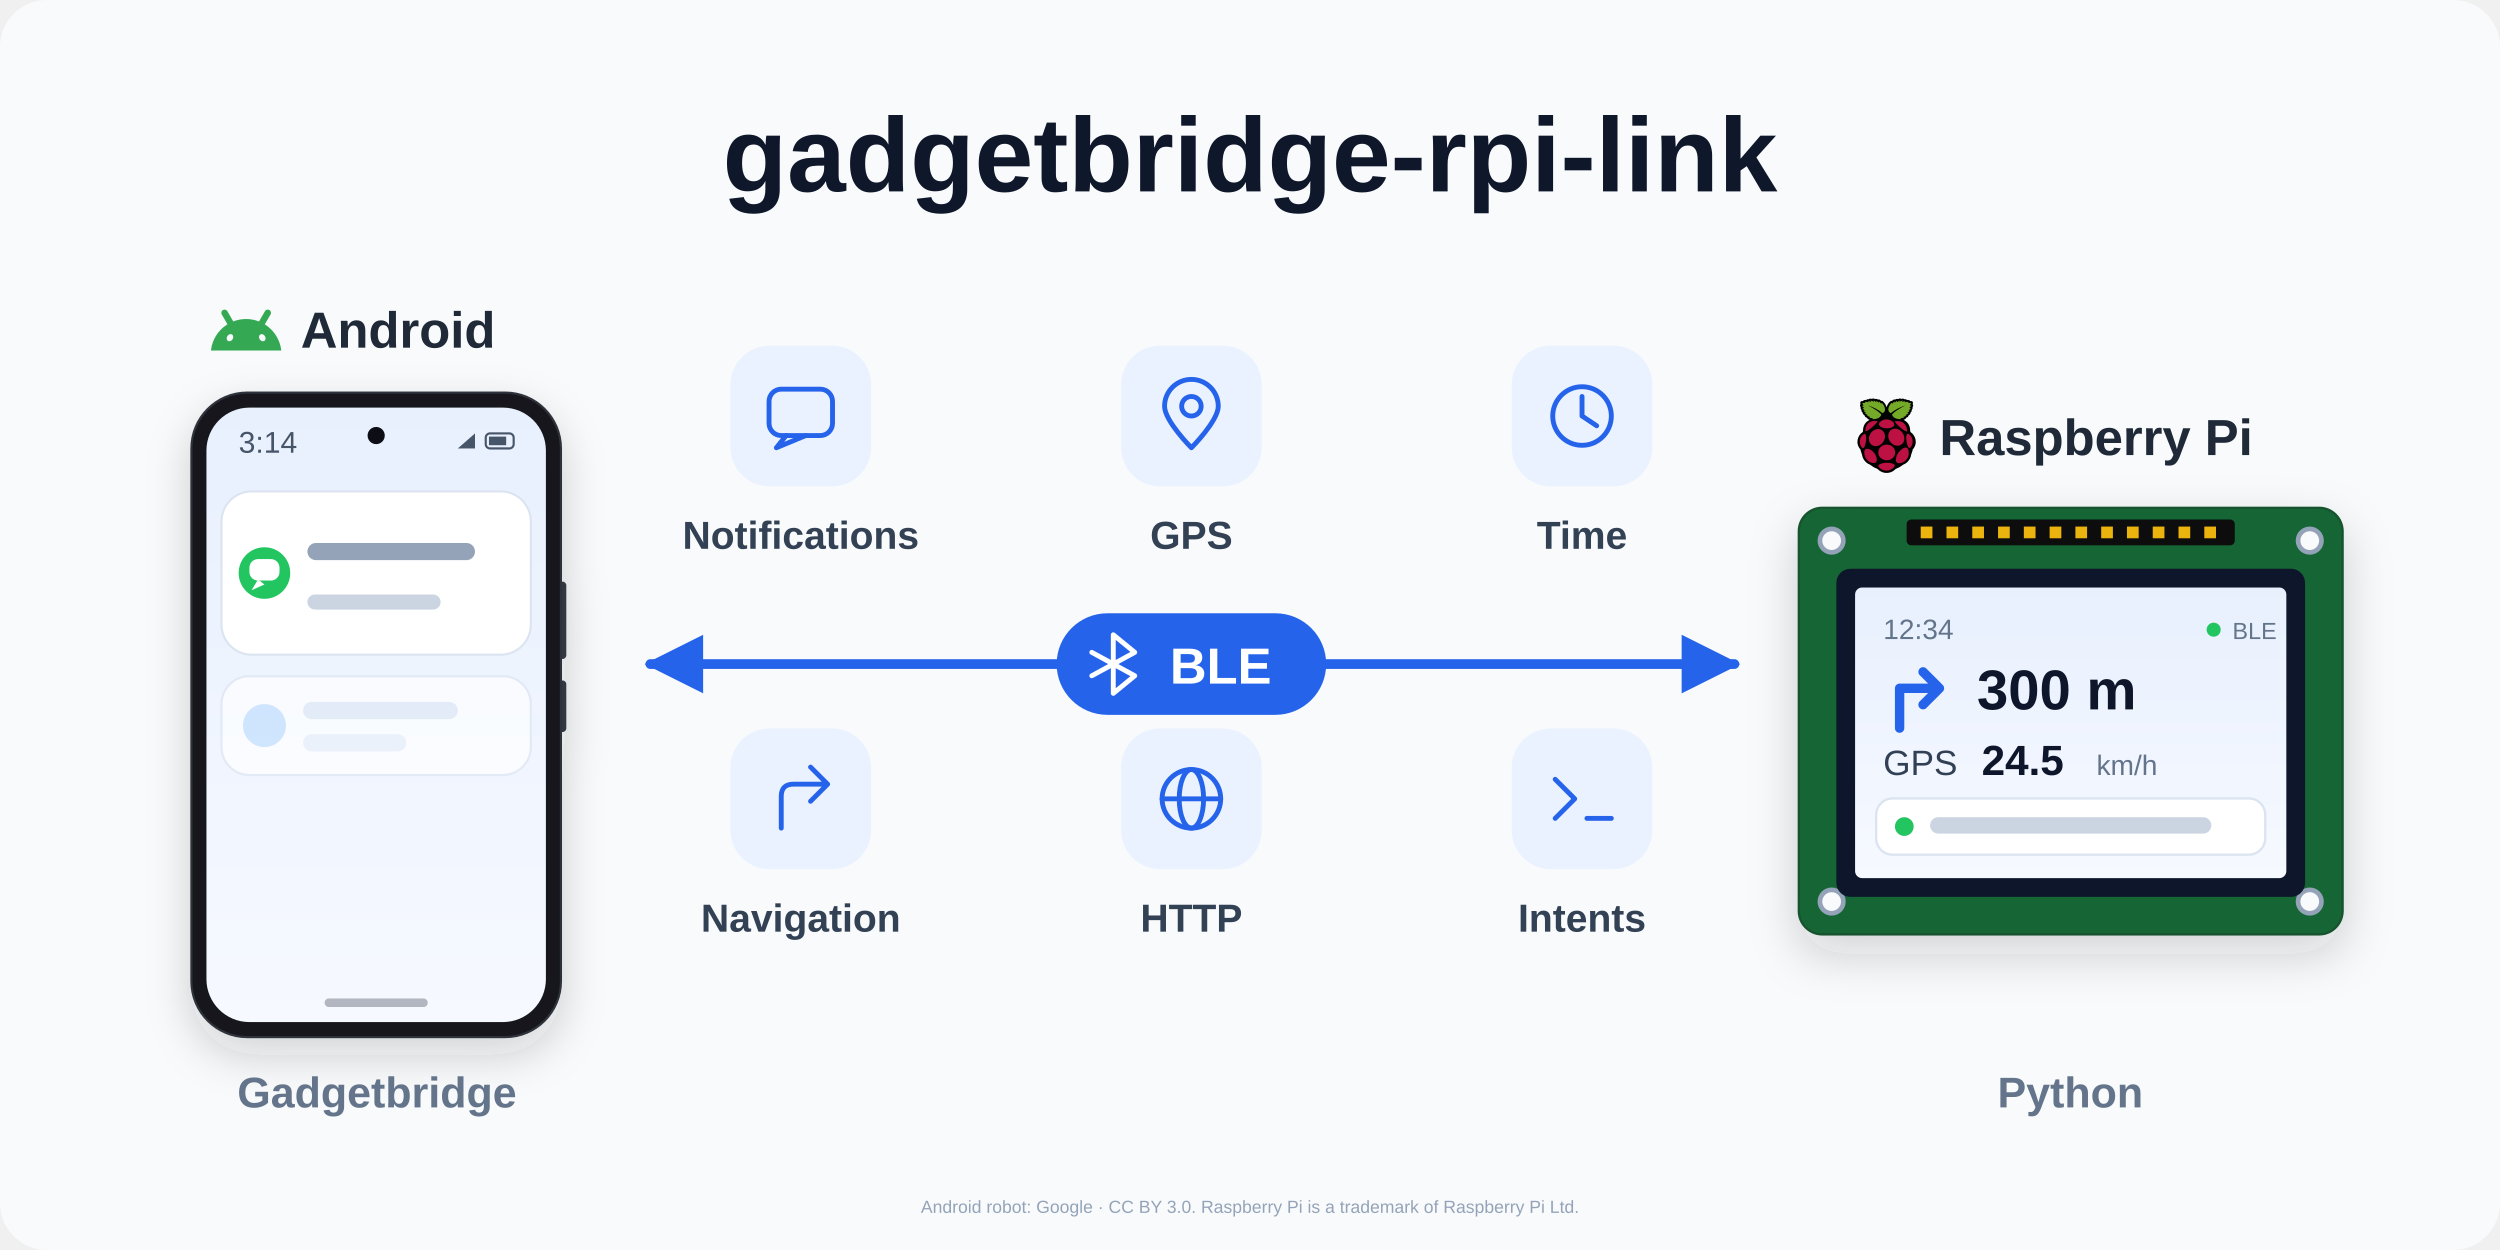
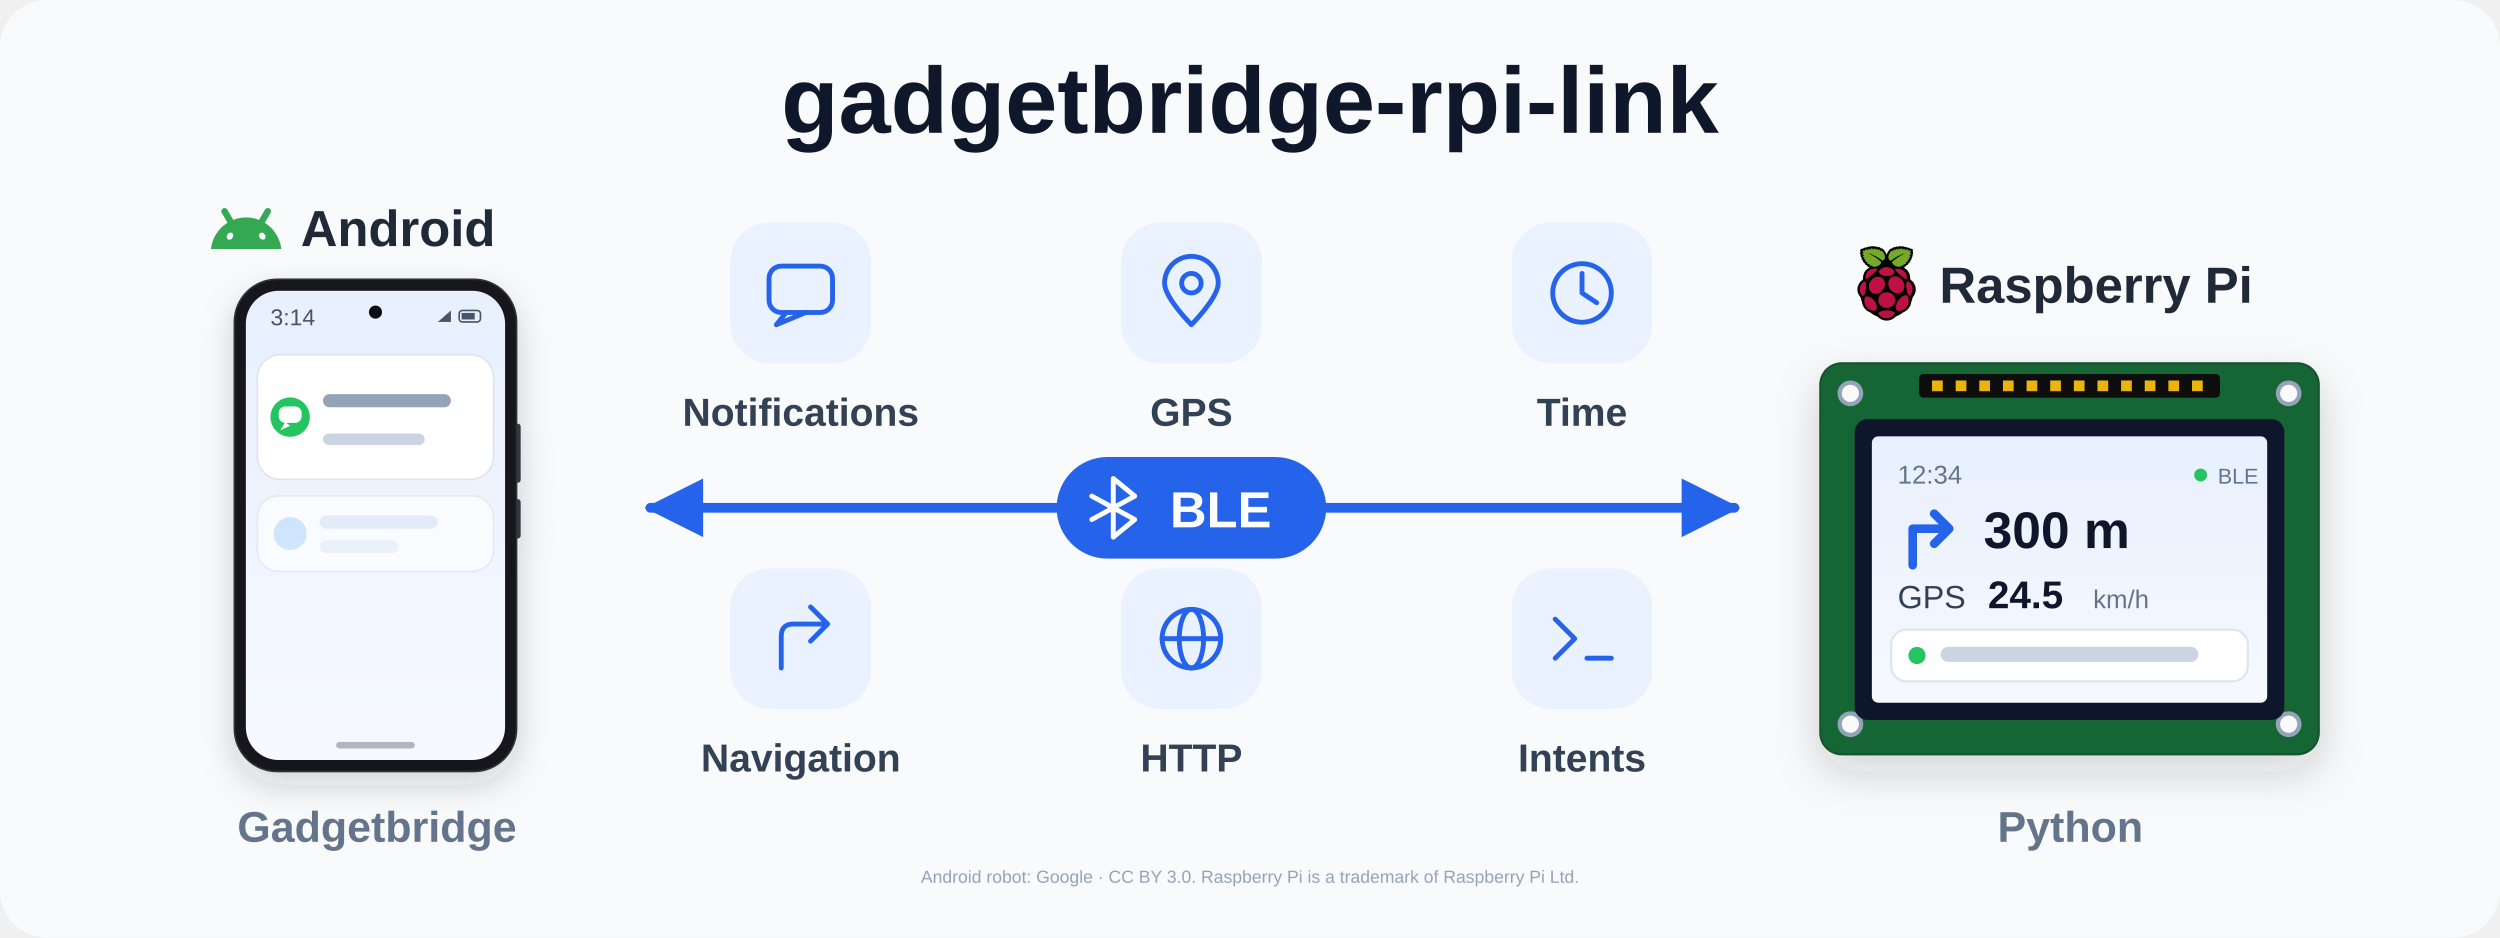
- <svg xmlns="http://www.w3.org/2000/svg" width="1280" height="640" viewBox="0 0 1280 640" role="img" aria-labelledby="title desc" font-family="Arial, Helvetica, sans-serif">
+ <svg xmlns="http://www.w3.org/2000/svg" width="1280" height="480" viewBox="0 0 1280 480" role="img" aria-labelledby="title desc" font-family="Arial, Helvetica, sans-serif">
  <defs>
    <filter id="shadow" x="-20%" y="-20%" width="140%" height="140%">
      <feDropShadow dx="0" dy="8" stdDeviation="10" flood-color="#1f2937" flood-opacity="0.18" />
    </filter>
    <marker id="arrow" viewBox="0 0 10 10" refX="9" refY="5" markerWidth="6" markerHeight="6" orient="auto-start-reverse">
      <path d="M 0 0 L 10 5 L 0 10 z" fill="#2563eb" />
    </marker>
    <linearGradient id="screen" x1="0" y1="0" x2="0" y2="1">
      <stop offset="0" stop-color="#e8f0fe" />
      <stop offset="1" stop-color="#f6f9ff" />
    </linearGradient>
  </defs>
-   <rect width="1280" height="640" rx="24" fill="#f8fafc" />
-   <text x="640" y="98" text-anchor="middle" font-size="54" font-weight="700" fill="#0f172a">gadgetbridge-rpi-link</text>
-   <g transform="translate(108 151)">
-     <g transform="scale(1.5)" fill="#34A853">
-       <path d="M18.439 5.559c-.675 1.166-1.352 2.332-2.027 3.498-.037-.015-.074-.029-.111-.043-1.825-.696-3.484-.8-4.42-.787-1.855.018-3.354.464-4.26.82-.084-.149-1.753-3.021-2.022-3.486a1.145 1.145 0 0 0-.141-.191c-.331-.364-.905-.486-1.379-.203-.475.282-.714.936-.389 1.502 1.947 3.37-.097-.216 1.947 3.359.017.031-.495.264-1.393 1.018C2.899 12.176.452 14.772 0 18.99h24c-.119-1.111-.369-2.099-.746-3.068-.744-1.912-1.843-3.293-2.74-4.184a12.105 12.105 0 0 0-2.131-1.688c.659-1.122 1.312-2.256 1.965-3.385.208-.361.189-.796-.008-1.119a1.1 1.1 0 0 0-.852-.533c-.522-.054-.939.313-1.049.545zm-.039 8.461c.394.593.324 1.331-.156 1.65-.48.32-1.188.099-1.582-.494-.394-.593-.324-1.331.156-1.65.473-.315 1.181-.109 1.582.494zM7.207 13.527c.48.32.551 1.058.156 1.65-.394.593-1.104.814-1.584.494-.48-.32-.55-1.058-.156-1.65.401-.602 1.109-.811 1.584-.494z" />
+   <rect width="1280" height="480" rx="24" fill="#f8fafc" />
+   <g transform="translate(0 -80)">
+     <text x="640" y="148" text-anchor="middle" font-size="48" font-weight="700" fill="#0f172a">gadgetbridge-rpi-link</text>
+     <g transform="translate(108 179)">
+       <g transform="scale(1.5)" fill="#34A853">
+         <path d="M18.439 5.559c-.675 1.166-1.352 2.332-2.027 3.498-.037-.015-.074-.029-.111-.043-1.825-.696-3.484-.8-4.42-.787-1.855.018-3.354.464-4.26.82-.084-.149-1.753-3.021-2.022-3.486a1.145 1.145 0 0 0-.141-.191c-.331-.364-.905-.486-1.379-.203-.475.282-.714.936-.389 1.502 1.947 3.37-.097-.216 1.947 3.359.017.031-.495.264-1.393 1.018C2.899 12.176.452 14.772 0 18.99h24c-.119-1.111-.369-2.099-.746-3.068-.744-1.912-1.843-3.293-2.74-4.184a12.105 12.105 0 0 0-2.131-1.688c.659-1.122 1.312-2.256 1.965-3.385.208-.361.189-.796-.008-1.119a1.1 1.1 0 0 0-.852-.533c-.522-.054-.939.313-1.049.545zm-.039 8.461c.394.593.324 1.331-.156 1.65-.48.32-1.188.099-1.582-.494-.394-.593-.324-1.331.156-1.65.473-.315 1.181-.109 1.582.494zM7.207 13.527c.48.32.551 1.058.156 1.65-.394.593-1.104.814-1.584.494-.48-.32-.55-1.058-.156-1.65.401-.602 1.109-.811 1.584-.494z" />
+       </g>
+       <text x="46" y="27" font-family="Arial, Helvetica, sans-serif" font-size="26" font-weight="700" fill="#1f2937">Android</text>
    </g>
-     <text x="46" y="27" font-family="Arial, Helvetica, sans-serif" font-size="26" font-weight="700" fill="#1f2937">Android</text>
+     <g transform="translate(120 223) scale(0.84)" filter="url(#shadow)">
+       <rect x="171" y="88" width="3.5" height="36" rx="1.75" fill="#33383f" />
+       <rect x="171" y="134" width="3.5" height="24" rx="1.75" fill="#33383f" />
+       <rect x="0" y="0" width="172" height="300" rx="26" fill="#16181d" stroke="#2f333a" stroke-width="1" />
+       <rect x="7" y="7" width="158" height="286" rx="20" fill="url(#screen)" />
+       <circle cx="86" cy="20" r="4" fill="#0b0e13" />
+       <text x="22" y="28" font-family="Arial, Helvetica, sans-serif" font-size="14" fill="#475569">3:14</text>
+       <path d="M 124 26 l 8 0 0 -7 z" fill="#475569" />
+       <rect x="137" y="19" width="13" height="7" rx="2" fill="none" stroke="#475569" />
+       <rect x="138.5" y="20.5" width="8" height="4" fill="#475569" />
+       <rect x="14" y="46" width="144" height="76" rx="14" fill="#ffffff" stroke="#dbe4f0" />
+       <circle cx="34" cy="84" r="12" fill="#22c55e" />
+       <rect x="27" y="77.5" width="14" height="10" rx="4" fill="#ffffff" />
+       <path d="M 31 87 l -3 5 6 -2.7 z" fill="#ffffff" />
+       <g opacity="0.65">
+         <rect x="14" y="132" width="144" height="46" rx="13" fill="#ffffff" stroke="#dbe4f0" />
+         <circle cx="34" cy="155" r="10" fill="#bfdbfe" />
+         <rect x="52" y="144" width="72" height="8" rx="4" fill="#dbe6f3" />
+         <rect x="52" y="159" width="48" height="8" rx="4" fill="#e8eef7" />
+       </g>
+       <rect x="62" y="282" width="48" height="4" rx="2" fill="#0f172a" opacity="0.3" />
+       <rect x="54" y="70" width="78" height="8" rx="4" fill="#94a3b8" />
+       <rect x="54" y="94" width="62" height="7" rx="3.5" fill="#cbd5e1" />
+     </g>
+     <g transform="translate(949 208)">
+       <g transform="translate(2 -2) scale(0.109)">
+         <path fill="#000000" d="M74.19.005c-1.77.055-3.676.708-5.838 2.415C63.057.377 57.922-.332 53.33 3.826c-7.091-.919-9.395.978-11.141 3.194-1.557-.032-11.648-1.6-16.275 5.303-11.629-1.376-15.305 6.841-11.141 14.502-2.375 3.677-4.836 7.309.718 14.319-1.965 3.904-.747 8.139 3.882 13.265-1.222 5.488 1.18 9.36 5.486 12.378-.806 7.51 6.887 11.876 9.184 13.433.882 4.376 2.72 8.505 11.507 10.789 1.449 6.521 6.73 7.648 11.844 9.017-16.901 9.824-31.396 22.75-31.297 54.466l-2.476 4.417c-19.379 11.785-36.815 49.664-9.55 80.453 1.781 9.637 4.768 16.56 7.427 24.221 3.978 30.873 29.937 45.328 36.783 47.037C68.315 318.26 79 325.512 93.46 330.591c13.631 14.06 28.399 19.417 43.247 19.408.218 0 .439.003.657 0 14.849.009 29.616-5.349 43.248-19.408 14.459-5.079 25.146-12.331 35.179-19.974 6.847-1.709 32.806-16.164 36.783-47.037 2.659-7.661 5.646-14.584 7.427-24.221 27.265-30.791 9.83-68.672-9.551-80.458l-2.479-4.416c.098-31.713-14.396-44.64-31.297-54.466 5.113-1.369 10.395-2.495 11.843-9.017 8.786-2.284 10.626-6.413 11.507-10.789 2.297-1.556 9.99-5.922 9.185-13.433 4.306-3.018 6.708-6.89 5.485-12.378 4.629-5.125 5.848-9.36 3.883-13.265 5.555-7.006 3.09-10.639.719-14.316 4.161-7.662.488-15.878-11.145-14.502-4.627-6.903-14.715-5.335-16.275-5.303-1.746-2.215-4.049-4.113-11.139-3.194-4.593-4.157-9.727-3.448-15.023-1.406-6.289-4.962-10.45-.984-15.203.52-7.614-2.488-9.355.92-13.096 2.308-8.304-1.754-10.827 2.065-14.808 6.098l-4.63-.092c-12.524 7.381-18.746 22.41-20.952 30.135-2.207-7.727-8.414-22.756-20.936-30.135l-4.63.092c-3.986-4.032-6.509-7.852-14.813-6.098C92.907 3.858 91.17.45 83.552 2.938c-3.12-.987-5.989-3.039-9.368-2.934l.006.001z" />
+         <path fill="#BC1142" fill-rule="evenodd" clip-rule="evenodd" d="M177.65 253.658v-.391c-.119-20.27-18.029-36.609-40.01-36.5-21.979.101-39.709 16.621-39.59 36.891v.39c.11 20.271 18.03 36.61 40.01 36.5 21.981-.1 39.701-16.62 39.59-36.89zm-62.83-104.84c-16.489-10.811-40.26-3.83-53.079 15.57-12.83 19.41-9.86 43.9 6.64 54.7 16.49 10.811 40.25 3.84 53.08-15.57 12.82-19.411 9.85-43.9-6.641-54.7zm44.511-1.961c-16.49 10.811-19.47 35.301-6.64 54.702 12.819 19.41 36.59 26.379 53.08 15.58 16.489-10.811 19.459-35.301 6.64-54.702-12.83-19.41-36.591-26.379-53.08-15.58zM32.392 166.478c-29.54 16.87-24.41 54.411-8.471 67.23 14.49 6.431 26.28-72 8.471-67.23zm205.769-.98c-17.81-4.77-6.011 73.67 8.47 67.231 15.939-12.811 21.07-50.361-8.47-67.231zm-60.5-58.4c-11.32 1.9 54.25 59.16 55.26 46.38 1.04-33.32-24.53-51.57-55.26-46.38zm-84.9-.98c-30.729-5.19-56.289 13.069-55.26 46.39 1.01 12.769 66.58-44.49 55.26-46.39zm44.139-7.77c-18.34-.48-35.939 13.61-35.979 21.78-.05 9.931 14.5 20.101 36.11 20.351 22.06.16 36.14-8.131 36.21-18.381.079-11.61-20.07-23.931-36.341-23.75zm1.121 203.6c-15.891-.39-40.261 6.37-39.961 15.03-.25 5.91 19.131 22.959 38.9 22.109 19.09.33 38.811-16.699 38.55-24.23-.039-7.759-21.499-13.599-37.489-12.909zm-59.06-45.969c-13.061-15.16-30.029-24.201-41.02-17.51-7.351 5.59-8.69 24.619 1.77 43.319 15.51 22.29 37.34 24.521 46.33 19.101 9.5-7.101 4.311-31.201-7.08-44.91zm115.84-4.361c-12.32 14.43-19.17 40.75-10.189 49.22 8.59 6.59 31.649 5.67 48.689-17.97 12.37-15.88 8.221-42.39 1.16-49.431-10.5-8.119-25.561 2.271-39.66 18.181z" />
+         <path fill="#75A928" fill-rule="evenodd" clip-rule="evenodd" d="M49.247 32.48c25.851 8.78 49.17 20.491 68.71 36.6 22.939-10.85 7.12-38.21-4.07-49.07-.57 2.87-1.209 4.68-1.949 5.22-3.641-3.97-6.621-8.03-11.311-11.85-.02 2.24 1.11 4.68-1.68 6.46-2.52-3.44-5.92-6.51-10.44-9.11 2.181 3.81.38 4.96-.79 6.54-3.449-3-6.729-6.04-13.09-8.4 1.74 2.15 4.17 4.25 1.59 6.72-3.55-2.25-7.119-4.5-15.56-6.1 1.899 2.15 5.84 4.3 3.45 6.46-4.461-1.73-9.391-2.99-14.851-3.72 2.61 2.19 4.79 4.32 2.65 6.01-4.771-1.49-11.34-3.49-17.77-1.76l4.07 4.15c.45.56-9.52.43-16.09.53 2.4 3.39 4.84 6.65 6.27 12.47-.65.67-3.91.29-6.98 0 3.15 6.73 8.62 8.43 9.9 11.31-1.93 1.48-4.6 1.1-7.52.09 2.27 4.75 7.03 8 10.79 11.85-.95.681-2.61 1.091-6.54.62 3.47 3.74 7.67 7.17 12.64 10.25-.88 1.04-3.91.99-6.72 1.061 4.51 4.479 10.3 6.799 15.74 9.729-2.71 1.88-4.65 1.44-6.72 1.41 3.839 3.21 10.38 4.88 16.44 6.81-1.149 1.82-2.3 2.32-4.771 2.83 6.42 3.61 15.621 1.96 18.211 3.801-.62 1.81-2.391 2.989-4.51 3.979 10.34.61 38.609-.38 44.029-22.101C101.796 63.46 82.476 49.61 49.247 32.48zm176.309 0c-33.219 17.13-52.539 30.98-63.119 42.79 5.42 21.721 33.689 22.711 44.029 22.101-2.119-.99-3.889-2.17-4.51-3.979 2.59-1.841 11.791-.19 18.211-3.801-2.471-.51-3.621-1.01-4.771-2.83 6.061-1.93 12.602-3.6 16.441-6.81-2.07.03-4.01.47-6.721-1.41 5.439-2.931 11.23-5.25 15.74-9.729-2.811-.07-5.84-.021-6.721-1.061 4.971-3.08 9.17-6.51 12.641-10.25-3.93.471-5.59.061-6.539-.62 3.76-3.851 8.52-7.1 10.789-11.85-2.92 1.01-5.59 1.39-7.52-.09 1.279-2.88 6.75-4.58 9.9-11.31-3.07.29-6.33.67-6.98 0 1.43-5.82 3.879-9.09 6.279-12.47-6.58-.1-16.549.03-16.1-.53l4.07-4.16c-6.42-1.73-13 .28-17.77 1.77-2.141-1.69.039-3.83 2.648-6.01-5.459.73-10.389 1.98-14.85 3.71-2.379-2.15 1.551-4.3 3.451-6.45-8.441 1.6-12.012 3.85-15.561 6.1-2.58-2.47-.15-4.57 1.59-6.72-6.359 2.36-9.641 5.4-13.09 8.4-1.17-1.58-2.971-2.74-.791-6.54-4.52 2.6-7.92 5.67-10.43 9.1-2.799-1.78-1.67-4.21-1.68-6.45-4.699 3.82-7.68 7.88-11.32 11.85-.73-.54-1.379-2.35-1.949-5.22-11.189 10.86-27.01 38.221-4.061 49.07 19.524-16.11 42.844-27.821 68.694-36.601z" />
+       </g>
+       <text x="44" y="27" font-family="Arial, Helvetica, sans-serif" font-size="26" font-weight="700" fill="#1f2937">Raspberry Pi</text>
+     </g>
+     <g transform="translate(932 266) scale(1.1)" filter="url(#shadow)">
+       <rect x="0" y="0" width="232" height="182" rx="10" fill="#166534" stroke="#14532d" />
+       <circle cx="14" cy="14" r="5" fill="#f8fafc" stroke="#94a3b8" stroke-width="2" />
+       <circle cx="218" cy="14" r="5" fill="#f8fafc" stroke="#94a3b8" stroke-width="2" />
+       <circle cx="14" cy="168" r="5" fill="#f8fafc" stroke="#94a3b8" stroke-width="2" />
+       <circle cx="218" cy="168" r="5" fill="#f8fafc" stroke="#94a3b8" stroke-width="2" />
+       <rect x="46" y="5" width="140" height="11" rx="2" fill="#0a0a0a" />
+       <g fill="#eab308">
+         <rect x="52" y="8" width="5" height="5" />
+         <rect x="63" y="8" width="5" height="5" />
+         <rect x="74" y="8" width="5" height="5" />
+         <rect x="85" y="8" width="5" height="5" />
+         <rect x="96" y="8" width="5" height="5" />
+         <rect x="107" y="8" width="5" height="5" />
+         <rect x="118" y="8" width="5" height="5" />
+         <rect x="129" y="8" width="5" height="5" />
+         <rect x="140" y="8" width="5" height="5" />
+         <rect x="151" y="8" width="5" height="5" />
+         <rect x="162" y="8" width="5" height="5" />
+         <rect x="173" y="8" width="5" height="5" />
+       </g>
+       <rect x="16" y="26" width="200" height="140" rx="6" fill="#0f172a" />
+       <rect x="24" y="34" width="184" height="124" rx="3" fill="url(#screen)" />
+       <g>
+         <text x="36" y="56" font-size="12" fill="#64748b">12:34</text>
+         <circle cx="177" cy="52" r="3" fill="#22c55e" />
+         <text x="185" y="56" font-size="10" fill="#64748b">BLE</text>
+         <path d="M 43 94 V 77 H 60 M 53 70 L 60 77 L 53 84" fill="none" stroke="#2563eb" stroke-width="4" stroke-linecap="round" stroke-linejoin="round" />
+         <text x="76" y="86" font-size="24" font-weight="700" fill="#0f172a">300 m</text>
+         <text x="36" y="114" font-size="15" fill="#334155">GPS</text>
+         <text x="78" y="114" font-size="18" font-weight="700" fill="#0f172a">24.5</text>
+         <text x="127" y="114" font-size="12" fill="#64748b">km/h</text>
+         <rect x="33" y="124" width="166" height="24" rx="7" fill="#ffffff" stroke="#dbe4f0" />
+         <circle cx="45" cy="136" r="4" fill="#22c55e" />
+         <rect x="56" y="132" width="120" height="7" rx="3.5" fill="#cbd5e1" />
+       </g>
+     </g>
+     <text x="193" y="511" text-anchor="middle" font-size="22" font-weight="700" fill="#64748b">Gadgetbridge</text>
+     <text x="1060" y="511" text-anchor="middle" font-size="22" font-weight="700" fill="#64748b">Python</text>
+     <g transform="translate(410 230)">
+       <rect x="-36" y="-36" width="72" height="72" rx="20" fill="#eaf2ff" />
+       <g transform="translate(-20 -20) scale(1.25)" fill="none" stroke="#2563eb" stroke-width="2" stroke-linecap="round" stroke-linejoin="round">
+         <rect x="3" y="5" width="26" height="19" rx="5" />
+         <path d="M 10 24 L 6 29 L 18 24" />
+       </g>
+       <text x="0" y="68" text-anchor="middle" font-size="20" font-weight="700" fill="#334155">Notifications</text>
+     </g>
+     <g transform="translate(610 230)">
+       <rect x="-36" y="-36" width="72" height="72" rx="20" fill="#eaf2ff" />
+       <g transform="translate(-20 -20) scale(1.25)" fill="none" stroke="#2563eb" stroke-width="2" stroke-linecap="round" stroke-linejoin="round">
+         <path d="M 16 29 S 5 18 5 12 A 11 11 0 0 1 27 12 C 27 18 16 29 16 29 Z" />
+         <circle cx="16" cy="12" r="4" />
+       </g>
+       <text x="0" y="68" text-anchor="middle" font-size="20" font-weight="700" fill="#334155">GPS</text>
+     </g>
+     <g transform="translate(810 230)">
+       <rect x="-36" y="-36" width="72" height="72" rx="20" fill="#eaf2ff" />
+       <g transform="translate(-20 -20) scale(1.25)" fill="none" stroke="#2563eb" stroke-width="2" stroke-linecap="round" stroke-linejoin="round">
+         <circle cx="16" cy="16" r="12" />
+         <path d="M 16 8 V 16 L 22 20" />
+       </g>
+       <text x="0" y="68" text-anchor="middle" font-size="20" font-weight="700" fill="#334155">Time</text>
+     </g>
+     <g transform="translate(410 407)">
+       <rect x="-36" y="-36" width="72" height="72" rx="20" fill="#eaf2ff" />
+       <g transform="translate(-20 -20) scale(1.25)" fill="none" stroke="#2563eb" stroke-width="2" stroke-linecap="round" stroke-linejoin="round">
+         <path d="M 8 28 V 15 Q 8 10 13 10 H 27 M 20 3 L 27 10 L 20 17" />
+       </g>
+       <text x="0" y="68" text-anchor="middle" font-size="20" font-weight="700" fill="#334155">Navigation</text>
+     </g>
+     <g transform="translate(610 407)">
+       <rect x="-36" y="-36" width="72" height="72" rx="20" fill="#eaf2ff" />
+       <g transform="translate(-20 -20) scale(1.25)" fill="none" stroke="#2563eb" stroke-width="2" stroke-linecap="round" stroke-linejoin="round">
+         <circle cx="16" cy="16" r="12" />
+         <ellipse cx="16" cy="16" rx="5" ry="12" />
+         <path d="M 4 16 H 28" />
+       </g>
+       <text x="0" y="68" text-anchor="middle" font-size="20" font-weight="700" fill="#334155">HTTP</text>
+     </g>
+     <g transform="translate(810 407)">
+       <rect x="-36" y="-36" width="72" height="72" rx="20" fill="#eaf2ff" />
+       <g transform="translate(-20 -20) scale(1.25)" fill="none" stroke="#2563eb" stroke-width="2" stroke-linecap="round" stroke-linejoin="round">
+         <path d="M 5 8 L 13 16 L 5 24 M 18 24 H 28" />
+       </g>
+       <text x="0" y="68" text-anchor="middle" font-size="20" font-weight="700" fill="#334155">Intents</text>
+     </g>
+     <line x1="333" y1="340" x2="888" y2="340" stroke="#2563eb" stroke-width="5" stroke-linecap="round" marker-start="url(#arrow)" marker-end="url(#arrow)" />
+     <rect x="541" y="314" width="138" height="52" rx="26" fill="#2563eb" />
+     <path d="M 570 325 L 570 355 M 570 325 L 581 334 L 559 346 M 570 355 L 581 346 L 559 334" fill="none" stroke="#ffffff" stroke-width="2.5" stroke-linecap="round" stroke-linejoin="round" />
+     <text x="625" y="350" text-anchor="middle" font-size="26" font-weight="700" fill="#ffffff">BLE</text>
+     <text x="640" y="532" text-anchor="middle" font-size="9" fill="#94a3b8">Android robot: Google · <a href="https://creativecommons.org/licenses/by/3.0/" fill="#94a3b8">CC BY 3.0</a>. Raspberry Pi is a trademark of Raspberry Pi Ltd.</text>
  </g>
-   <g transform="translate(98 201) scale(1.1)" filter="url(#shadow)">
-     <rect x="171" y="88" width="3.5" height="36" rx="1.75" fill="#33383f" />
-     <rect x="171" y="134" width="3.5" height="24" rx="1.75" fill="#33383f" />
-     <rect x="0" y="0" width="172" height="300" rx="26" fill="#16181d" stroke="#2f333a" stroke-width="1" />
-     <rect x="7" y="7" width="158" height="286" rx="20" fill="url(#screen)" />
-     <circle cx="86" cy="20" r="4" fill="#0b0e13" />
-     <text x="22" y="28" font-family="Arial, Helvetica, sans-serif" font-size="14" fill="#475569">3:14</text>
-     <path d="M 124 26 l 8 0 0 -7 z" fill="#475569" />
-     <rect x="137" y="19" width="13" height="7" rx="2" fill="none" stroke="#475569" />
-     <rect x="138.5" y="20.5" width="8" height="4" fill="#475569" />
-     <rect x="14" y="46" width="144" height="76" rx="14" fill="#ffffff" stroke="#dbe4f0" />
-     <circle cx="34" cy="84" r="12" fill="#22c55e" />
-     <rect x="27" y="77.5" width="14" height="10" rx="4" fill="#ffffff" />
-     <path d="M 31 87 l -3 5 6 -2.7 z" fill="#ffffff" />
-     <g opacity="0.65">
-       <rect x="14" y="132" width="144" height="46" rx="13" fill="#ffffff" stroke="#dbe4f0" />
-       <circle cx="34" cy="155" r="10" fill="#bfdbfe" />
-       <rect x="52" y="144" width="72" height="8" rx="4" fill="#dbe6f3" />
-       <rect x="52" y="159" width="48" height="8" rx="4" fill="#e8eef7" />
-     </g>
-     <rect x="62" y="282" width="48" height="4" rx="2" fill="#0f172a" opacity="0.3" />
-     <rect x="54" y="70" width="78" height="8" rx="4" fill="#94a3b8" />
-     <rect x="54" y="94" width="62" height="7" rx="3.5" fill="#cbd5e1" />
-   </g>
-   <g transform="translate(949 206)">
-     <g transform="translate(2 -2) scale(0.109)">
-       <path fill="#000000" d="M74.19.005c-1.77.055-3.676.708-5.838 2.415C63.057.377 57.922-.332 53.33 3.826c-7.091-.919-9.395.978-11.141 3.194-1.557-.032-11.648-1.6-16.275 5.303-11.629-1.376-15.305 6.841-11.141 14.502-2.375 3.677-4.836 7.309.718 14.319-1.965 3.904-.747 8.139 3.882 13.265-1.222 5.488 1.18 9.36 5.486 12.378-.806 7.51 6.887 11.876 9.184 13.433.882 4.376 2.72 8.505 11.507 10.789 1.449 6.521 6.73 7.648 11.844 9.017-16.901 9.824-31.396 22.75-31.297 54.466l-2.476 4.417c-19.379 11.785-36.815 49.664-9.55 80.453 1.781 9.637 4.768 16.56 7.427 24.221 3.978 30.873 29.937 45.328 36.783 47.037C68.315 318.26 79 325.512 93.46 330.591c13.631 14.06 28.399 19.417 43.247 19.408.218 0 .439.003.657 0 14.849.009 29.616-5.349 43.248-19.408 14.459-5.079 25.146-12.331 35.179-19.974 6.847-1.709 32.806-16.164 36.783-47.037 2.659-7.661 5.646-14.584 7.427-24.221 27.265-30.791 9.83-68.672-9.551-80.458l-2.479-4.416c.098-31.713-14.396-44.64-31.297-54.466 5.113-1.369 10.395-2.495 11.843-9.017 8.786-2.284 10.626-6.413 11.507-10.789 2.297-1.556 9.99-5.922 9.185-13.433 4.306-3.018 6.708-6.89 5.485-12.378 4.629-5.125 5.848-9.36 3.883-13.265 5.555-7.006 3.09-10.639.719-14.316 4.161-7.662.488-15.878-11.145-14.502-4.627-6.903-14.715-5.335-16.275-5.303-1.746-2.215-4.049-4.113-11.139-3.194-4.593-4.157-9.727-3.448-15.023-1.406-6.289-4.962-10.45-.984-15.203.52-7.614-2.488-9.355.92-13.096 2.308-8.304-1.754-10.827 2.065-14.808 6.098l-4.63-.092c-12.524 7.381-18.746 22.41-20.952 30.135-2.207-7.727-8.414-22.756-20.936-30.135l-4.63.092c-3.986-4.032-6.509-7.852-14.813-6.098C92.907 3.858 91.17.45 83.552 2.938c-3.12-.987-5.989-3.039-9.368-2.934l.006.001z" />
-       <path fill="#BC1142" fill-rule="evenodd" clip-rule="evenodd" d="M177.65 253.658v-.391c-.119-20.27-18.029-36.609-40.01-36.5-21.979.101-39.709 16.621-39.59 36.891v.39c.11 20.271 18.03 36.61 40.01 36.5 21.981-.1 39.701-16.62 39.59-36.89zm-62.83-104.84c-16.489-10.811-40.26-3.83-53.079 15.57-12.83 19.41-9.86 43.9 6.64 54.7 16.49 10.811 40.25 3.84 53.08-15.57 12.82-19.411 9.85-43.9-6.641-54.7zm44.511-1.961c-16.49 10.811-19.47 35.301-6.64 54.702 12.819 19.41 36.59 26.379 53.08 15.58 16.489-10.811 19.459-35.301 6.64-54.702-12.83-19.41-36.591-26.379-53.08-15.58zM32.392 166.478c-29.54 16.87-24.41 54.411-8.471 67.23 14.49 6.431 26.28-72 8.471-67.23zm205.769-.98c-17.81-4.77-6.011 73.67 8.47 67.231 15.939-12.811 21.07-50.361-8.47-67.231zm-60.5-58.4c-11.32 1.9 54.25 59.16 55.26 46.38 1.04-33.32-24.53-51.57-55.26-46.38zm-84.9-.98c-30.729-5.19-56.289 13.069-55.26 46.39 1.01 12.769 66.58-44.49 55.26-46.39zm44.139-7.77c-18.34-.48-35.939 13.61-35.979 21.78-.05 9.931 14.5 20.101 36.11 20.351 22.06.16 36.14-8.131 36.21-18.381.079-11.61-20.07-23.931-36.341-23.75zm1.121 203.6c-15.891-.39-40.261 6.37-39.961 15.03-.25 5.91 19.131 22.959 38.9 22.109 19.09.33 38.811-16.699 38.55-24.23-.039-7.759-21.499-13.599-37.489-12.909zm-59.06-45.969c-13.061-15.16-30.029-24.201-41.02-17.51-7.351 5.59-8.69 24.619 1.77 43.319 15.51 22.29 37.34 24.521 46.33 19.101 9.5-7.101 4.311-31.201-7.08-44.91zm115.84-4.361c-12.32 14.43-19.17 40.75-10.189 49.22 8.59 6.59 31.649 5.67 48.689-17.97 12.37-15.88 8.221-42.39 1.16-49.431-10.5-8.119-25.561 2.271-39.66 18.181z" />
-       <path fill="#75A928" fill-rule="evenodd" clip-rule="evenodd" d="M49.247 32.48c25.851 8.78 49.17 20.491 68.71 36.6 22.939-10.85 7.12-38.21-4.07-49.07-.57 2.87-1.209 4.68-1.949 5.22-3.641-3.97-6.621-8.03-11.311-11.85-.02 2.24 1.11 4.68-1.68 6.46-2.52-3.44-5.92-6.51-10.44-9.11 2.181 3.81.38 4.96-.79 6.54-3.449-3-6.729-6.04-13.09-8.4 1.74 2.15 4.17 4.25 1.59 6.72-3.55-2.25-7.119-4.5-15.56-6.1 1.899 2.15 5.84 4.3 3.45 6.46-4.461-1.73-9.391-2.99-14.851-3.72 2.61 2.19 4.79 4.32 2.65 6.01-4.771-1.49-11.34-3.49-17.77-1.76l4.07 4.15c.45.56-9.52.43-16.09.53 2.4 3.39 4.84 6.65 6.27 12.47-.65.67-3.91.29-6.98 0 3.15 6.73 8.62 8.43 9.9 11.31-1.93 1.48-4.6 1.1-7.52.09 2.27 4.75 7.03 8 10.79 11.85-.95.681-2.61 1.091-6.54.62 3.47 3.74 7.67 7.17 12.64 10.25-.88 1.04-3.91.99-6.72 1.061 4.51 4.479 10.3 6.799 15.74 9.729-2.71 1.88-4.65 1.44-6.72 1.41 3.839 3.21 10.38 4.88 16.44 6.81-1.149 1.82-2.3 2.32-4.771 2.83 6.42 3.61 15.621 1.96 18.211 3.801-.62 1.81-2.391 2.989-4.51 3.979 10.34.61 38.609-.38 44.029-22.101C101.796 63.46 82.476 49.61 49.247 32.48zm176.309 0c-33.219 17.13-52.539 30.98-63.119 42.79 5.42 21.721 33.689 22.711 44.029 22.101-2.119-.99-3.889-2.17-4.51-3.979 2.59-1.841 11.791-.19 18.211-3.801-2.471-.51-3.621-1.01-4.771-2.83 6.061-1.93 12.602-3.6 16.441-6.81-2.07.03-4.01.47-6.721-1.41 5.439-2.931 11.23-5.25 15.74-9.729-2.811-.07-5.84-.021-6.721-1.061 4.971-3.08 9.17-6.51 12.641-10.25-3.93.471-5.59.061-6.539-.62 3.76-3.851 8.52-7.1 10.789-11.85-2.92 1.01-5.59 1.39-7.52-.09 1.279-2.88 6.75-4.58 9.9-11.31-3.07.29-6.33.67-6.98 0 1.43-5.82 3.879-9.09 6.279-12.47-6.58-.1-16.549.03-16.1-.53l4.07-4.16c-6.42-1.73-13 .28-17.77 1.77-2.141-1.69.039-3.83 2.648-6.01-5.459.73-10.389 1.98-14.85 3.71-2.379-2.15 1.551-4.3 3.451-6.45-8.441 1.6-12.012 3.85-15.561 6.1-2.58-2.47-.15-4.57 1.59-6.72-6.359 2.36-9.641 5.4-13.09 8.4-1.17-1.58-2.971-2.74-.791-6.54-4.52 2.6-7.92 5.67-10.43 9.1-2.799-1.78-1.67-4.21-1.68-6.45-4.699 3.82-7.68 7.88-11.32 11.85-.73-.54-1.379-2.35-1.949-5.22-11.189 10.86-27.01 38.221-4.061 49.07 19.524-16.11 42.844-27.821 68.694-36.601z" />
-     </g>
-     <text x="44" y="27" font-family="Arial, Helvetica, sans-serif" font-size="26" font-weight="700" fill="#1f2937">Raspberry Pi</text>
-   </g>
-   <g transform="translate(921 260) scale(1.2)" filter="url(#shadow)">
-     <rect x="0" y="0" width="232" height="182" rx="10" fill="#166534" stroke="#14532d" />
-     <circle cx="14" cy="14" r="5" fill="#f8fafc" stroke="#94a3b8" stroke-width="2" />
-     <circle cx="218" cy="14" r="5" fill="#f8fafc" stroke="#94a3b8" stroke-width="2" />
-     <circle cx="14" cy="168" r="5" fill="#f8fafc" stroke="#94a3b8" stroke-width="2" />
-     <circle cx="218" cy="168" r="5" fill="#f8fafc" stroke="#94a3b8" stroke-width="2" />
-     <rect x="46" y="5" width="140" height="11" rx="2" fill="#0a0a0a" />
-     <g fill="#eab308">
-       <rect x="52" y="8" width="5" height="5" />
-       <rect x="63" y="8" width="5" height="5" />
-       <rect x="74" y="8" width="5" height="5" />
-       <rect x="85" y="8" width="5" height="5" />
-       <rect x="96" y="8" width="5" height="5" />
-       <rect x="107" y="8" width="5" height="5" />
-       <rect x="118" y="8" width="5" height="5" />
-       <rect x="129" y="8" width="5" height="5" />
-       <rect x="140" y="8" width="5" height="5" />
-       <rect x="151" y="8" width="5" height="5" />
-       <rect x="162" y="8" width="5" height="5" />
-       <rect x="173" y="8" width="5" height="5" />
-     </g>
-     <rect x="16" y="26" width="200" height="140" rx="6" fill="#0f172a" />
-     <rect x="24" y="34" width="184" height="124" rx="3" fill="url(#screen)" />
-     <g>
-       <text x="36" y="56" font-size="12" fill="#64748b">12:34</text>
-       <circle cx="177" cy="52" r="3" fill="#22c55e" />
-       <text x="185" y="56" font-size="10" fill="#64748b">BLE</text>
-       <path d="M 43 94 V 77 H 60 M 53 70 L 60 77 L 53 84" fill="none" stroke="#2563eb" stroke-width="4" stroke-linecap="round" stroke-linejoin="round" />
-       <text x="76" y="86" font-size="24" font-weight="700" fill="#0f172a">300 m</text>
-       <text x="36" y="114" font-size="15" fill="#334155">GPS</text>
-       <text x="78" y="114" font-size="18" font-weight="700" fill="#0f172a">24.5</text>
-       <text x="127" y="114" font-size="12" fill="#64748b">km/h</text>
-       <rect x="33" y="124" width="166" height="24" rx="7" fill="#ffffff" stroke="#dbe4f0" />
-       <circle cx="45" cy="136" r="4" fill="#22c55e" />
-       <rect x="56" y="132" width="120" height="7" rx="3.5" fill="#cbd5e1" />
-     </g>
-   </g>
-   <text x="193" y="567" text-anchor="middle" font-size="22" font-weight="700" fill="#64748b">Gadgetbridge</text>
-   <text x="1060" y="567" text-anchor="middle" font-size="22" font-weight="700" fill="#64748b">Python</text>
-   <g transform="translate(410 213)">
-     <rect x="-36" y="-36" width="72" height="72" rx="20" fill="#eaf2ff" />
-     <g transform="translate(-20 -20) scale(1.25)" fill="none" stroke="#2563eb" stroke-width="2" stroke-linecap="round" stroke-linejoin="round">
-       <rect x="3" y="5" width="26" height="19" rx="5" />
-       <path d="M 10 24 L 6 29 L 18 24" />
-     </g>
-     <text x="0" y="68" text-anchor="middle" font-size="20" font-weight="700" fill="#334155">Notifications</text>
-   </g>
-   <g transform="translate(610 213)">
-     <rect x="-36" y="-36" width="72" height="72" rx="20" fill="#eaf2ff" />
-     <g transform="translate(-20 -20) scale(1.25)" fill="none" stroke="#2563eb" stroke-width="2" stroke-linecap="round" stroke-linejoin="round">
-       <path d="M 16 29 S 5 18 5 12 A 11 11 0 0 1 27 12 C 27 18 16 29 16 29 Z" />
-       <circle cx="16" cy="12" r="4" />
-     </g>
-     <text x="0" y="68" text-anchor="middle" font-size="20" font-weight="700" fill="#334155">GPS</text>
-   </g>
-   <g transform="translate(810 213)">
-     <rect x="-36" y="-36" width="72" height="72" rx="20" fill="#eaf2ff" />
-     <g transform="translate(-20 -20) scale(1.25)" fill="none" stroke="#2563eb" stroke-width="2" stroke-linecap="round" stroke-linejoin="round">
-       <circle cx="16" cy="16" r="12" />
-       <path d="M 16 8 V 16 L 22 20" />
-     </g>
-     <text x="0" y="68" text-anchor="middle" font-size="20" font-weight="700" fill="#334155">Time</text>
-   </g>
-   <g transform="translate(410 409)">
-     <rect x="-36" y="-36" width="72" height="72" rx="20" fill="#eaf2ff" />
-     <g transform="translate(-20 -20) scale(1.25)" fill="none" stroke="#2563eb" stroke-width="2" stroke-linecap="round" stroke-linejoin="round">
-       <path d="M 8 28 V 15 Q 8 10 13 10 H 27 M 20 3 L 27 10 L 20 17" />
-     </g>
-     <text x="0" y="68" text-anchor="middle" font-size="20" font-weight="700" fill="#334155">Navigation</text>
-   </g>
-   <g transform="translate(610 409)">
-     <rect x="-36" y="-36" width="72" height="72" rx="20" fill="#eaf2ff" />
-     <g transform="translate(-20 -20) scale(1.25)" fill="none" stroke="#2563eb" stroke-width="2" stroke-linecap="round" stroke-linejoin="round">
-       <circle cx="16" cy="16" r="12" />
-       <ellipse cx="16" cy="16" rx="5" ry="12" />
-       <path d="M 4 16 H 28" />
-     </g>
-     <text x="0" y="68" text-anchor="middle" font-size="20" font-weight="700" fill="#334155">HTTP</text>
-   </g>
-   <g transform="translate(810 409)">
-     <rect x="-36" y="-36" width="72" height="72" rx="20" fill="#eaf2ff" />
-     <g transform="translate(-20 -20) scale(1.25)" fill="none" stroke="#2563eb" stroke-width="2" stroke-linecap="round" stroke-linejoin="round">
-       <path d="M 5 8 L 13 16 L 5 24 M 18 24 H 28" />
-     </g>
-     <text x="0" y="68" text-anchor="middle" font-size="20" font-weight="700" fill="#334155">Intents</text>
-   </g>
-   <line x1="333" y1="340" x2="888" y2="340" stroke="#2563eb" stroke-width="5" stroke-linecap="round" marker-start="url(#arrow)" marker-end="url(#arrow)" />
-   <rect x="541" y="314" width="138" height="52" rx="26" fill="#2563eb" />
-   <path d="M 570 325 L 570 355 M 570 325 L 581 334 L 559 346 M 570 355 L 581 346 L 559 334" fill="none" stroke="#ffffff" stroke-width="2.5" stroke-linecap="round" stroke-linejoin="round" />
-   <text x="625" y="350" text-anchor="middle" font-size="26" font-weight="700" fill="#ffffff">BLE</text>
-   <text x="640" y="621" text-anchor="middle" font-size="9" fill="#94a3b8">Android robot: Google · <a href="https://creativecommons.org/licenses/by/3.0/" fill="#94a3b8">CC BY 3.0</a>. Raspberry Pi is a trademark of Raspberry Pi Ltd.</text>
</svg>
